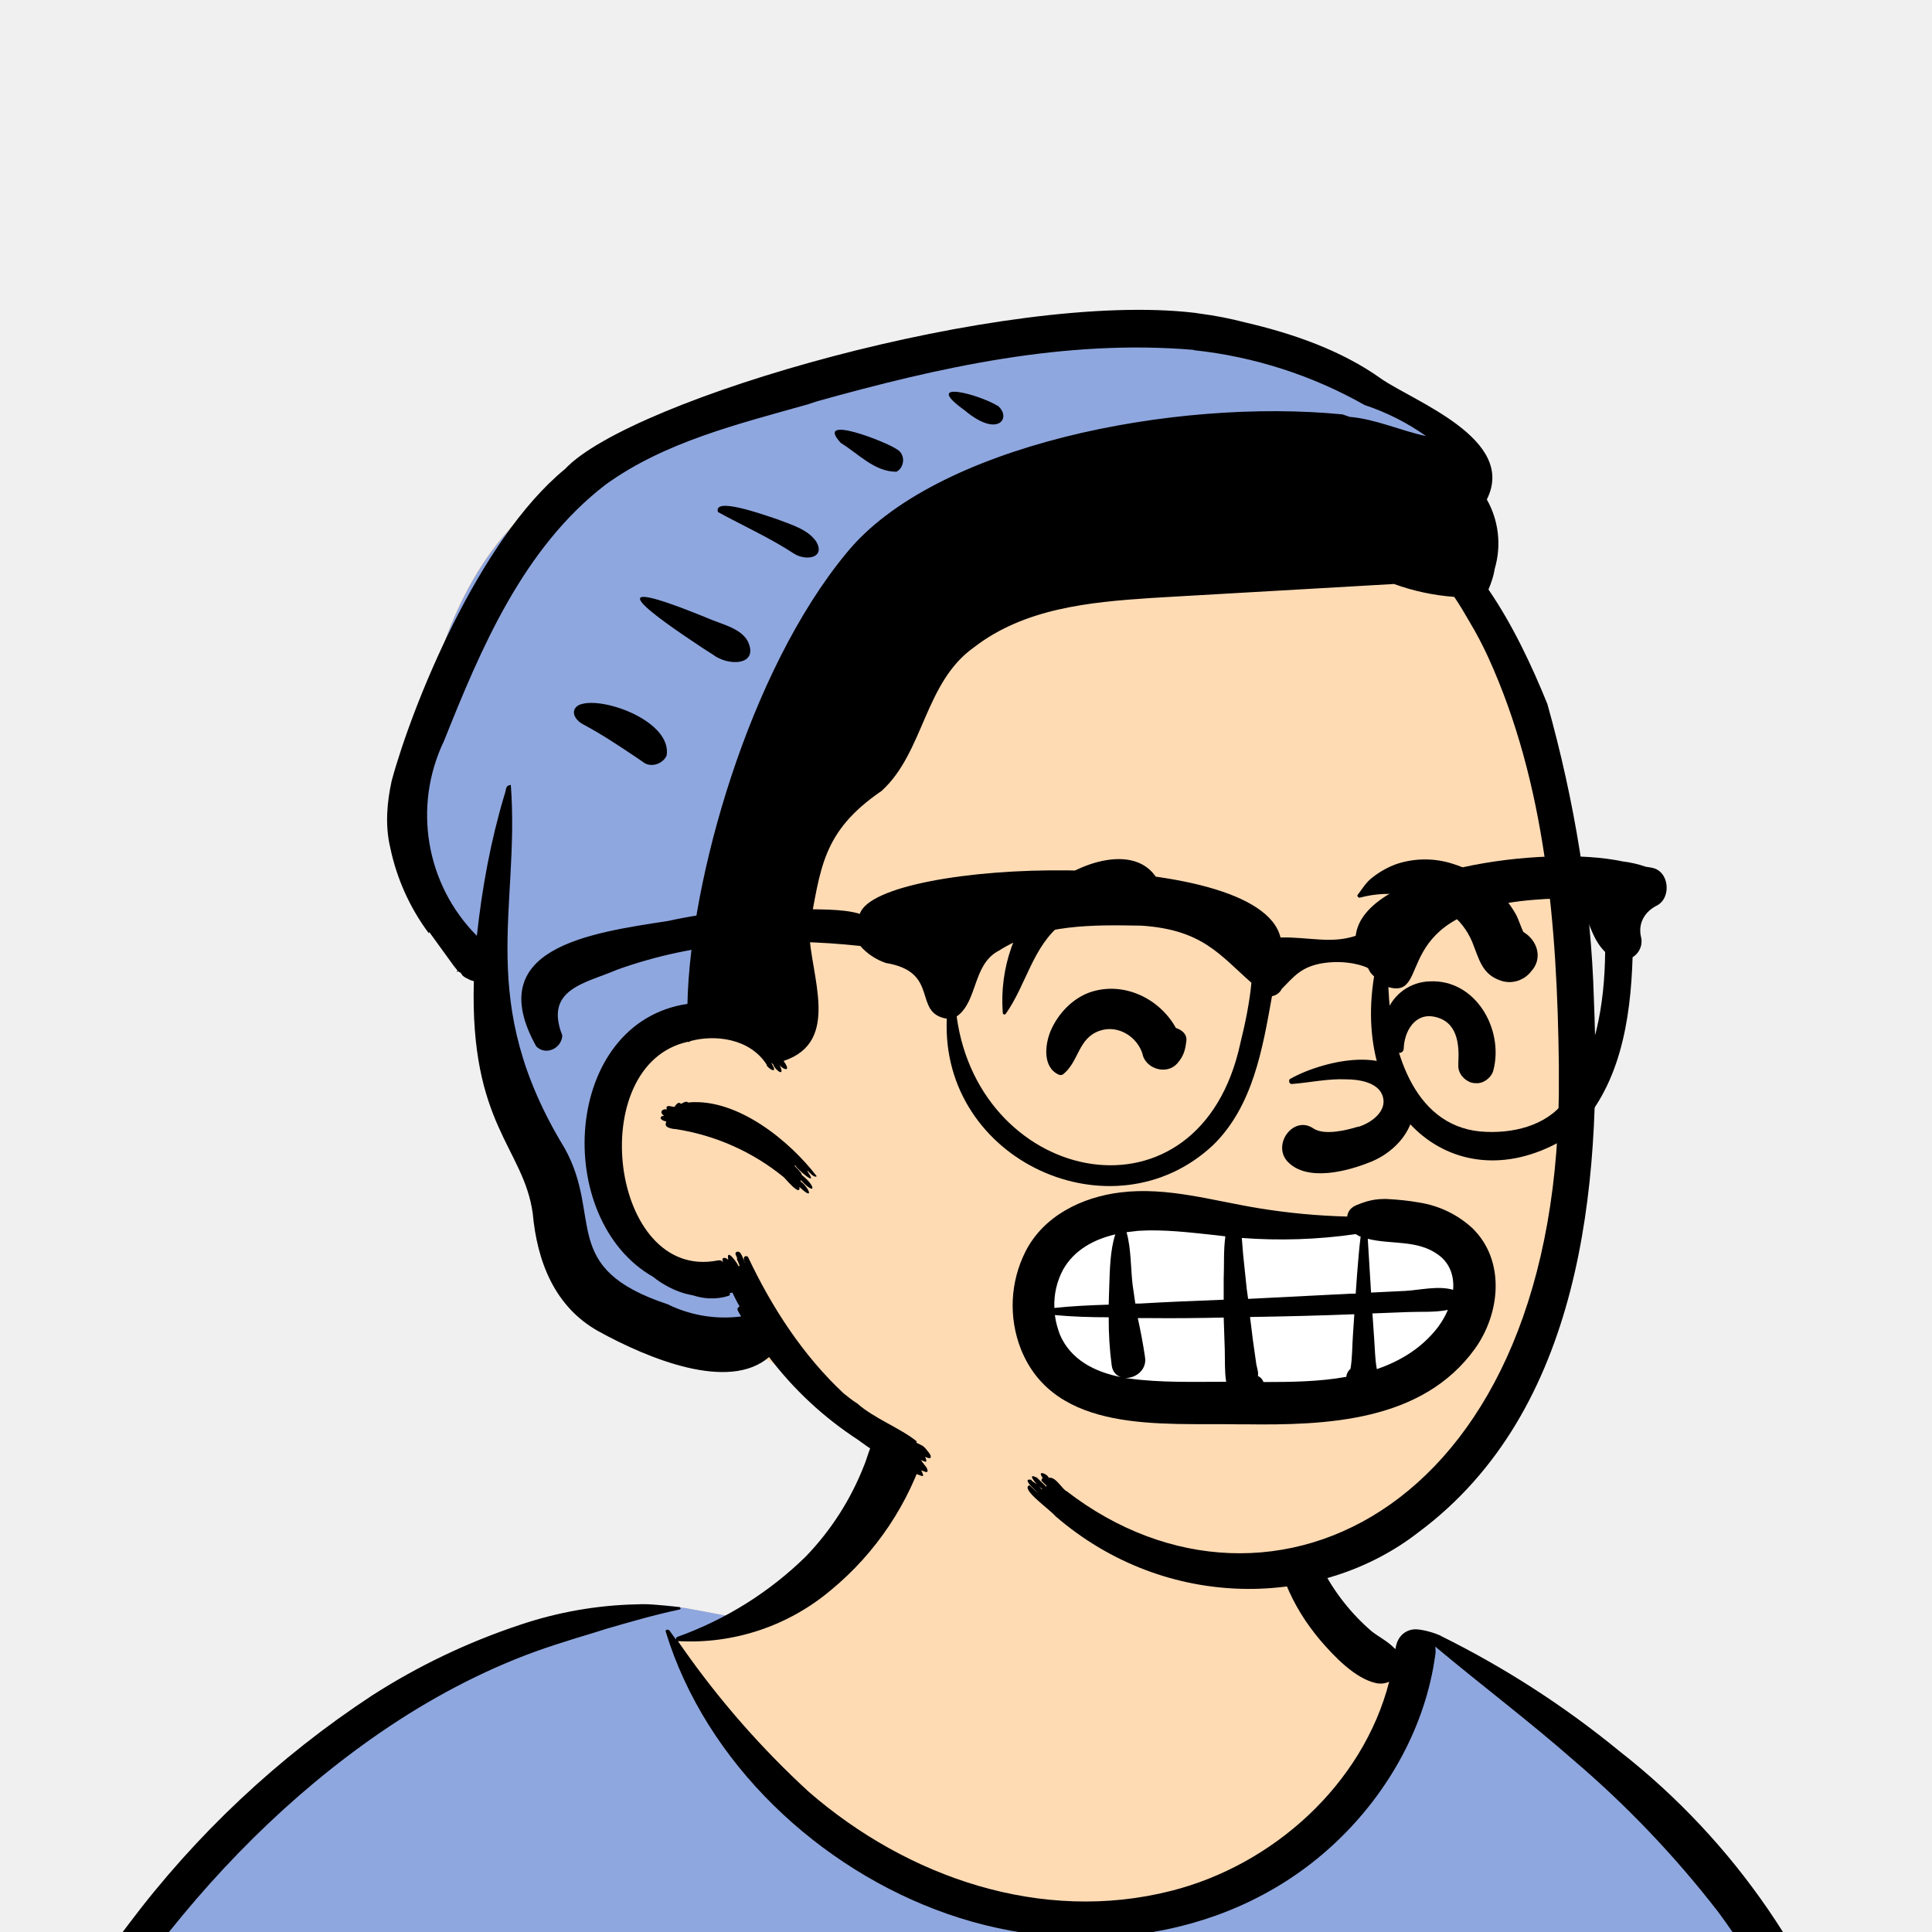
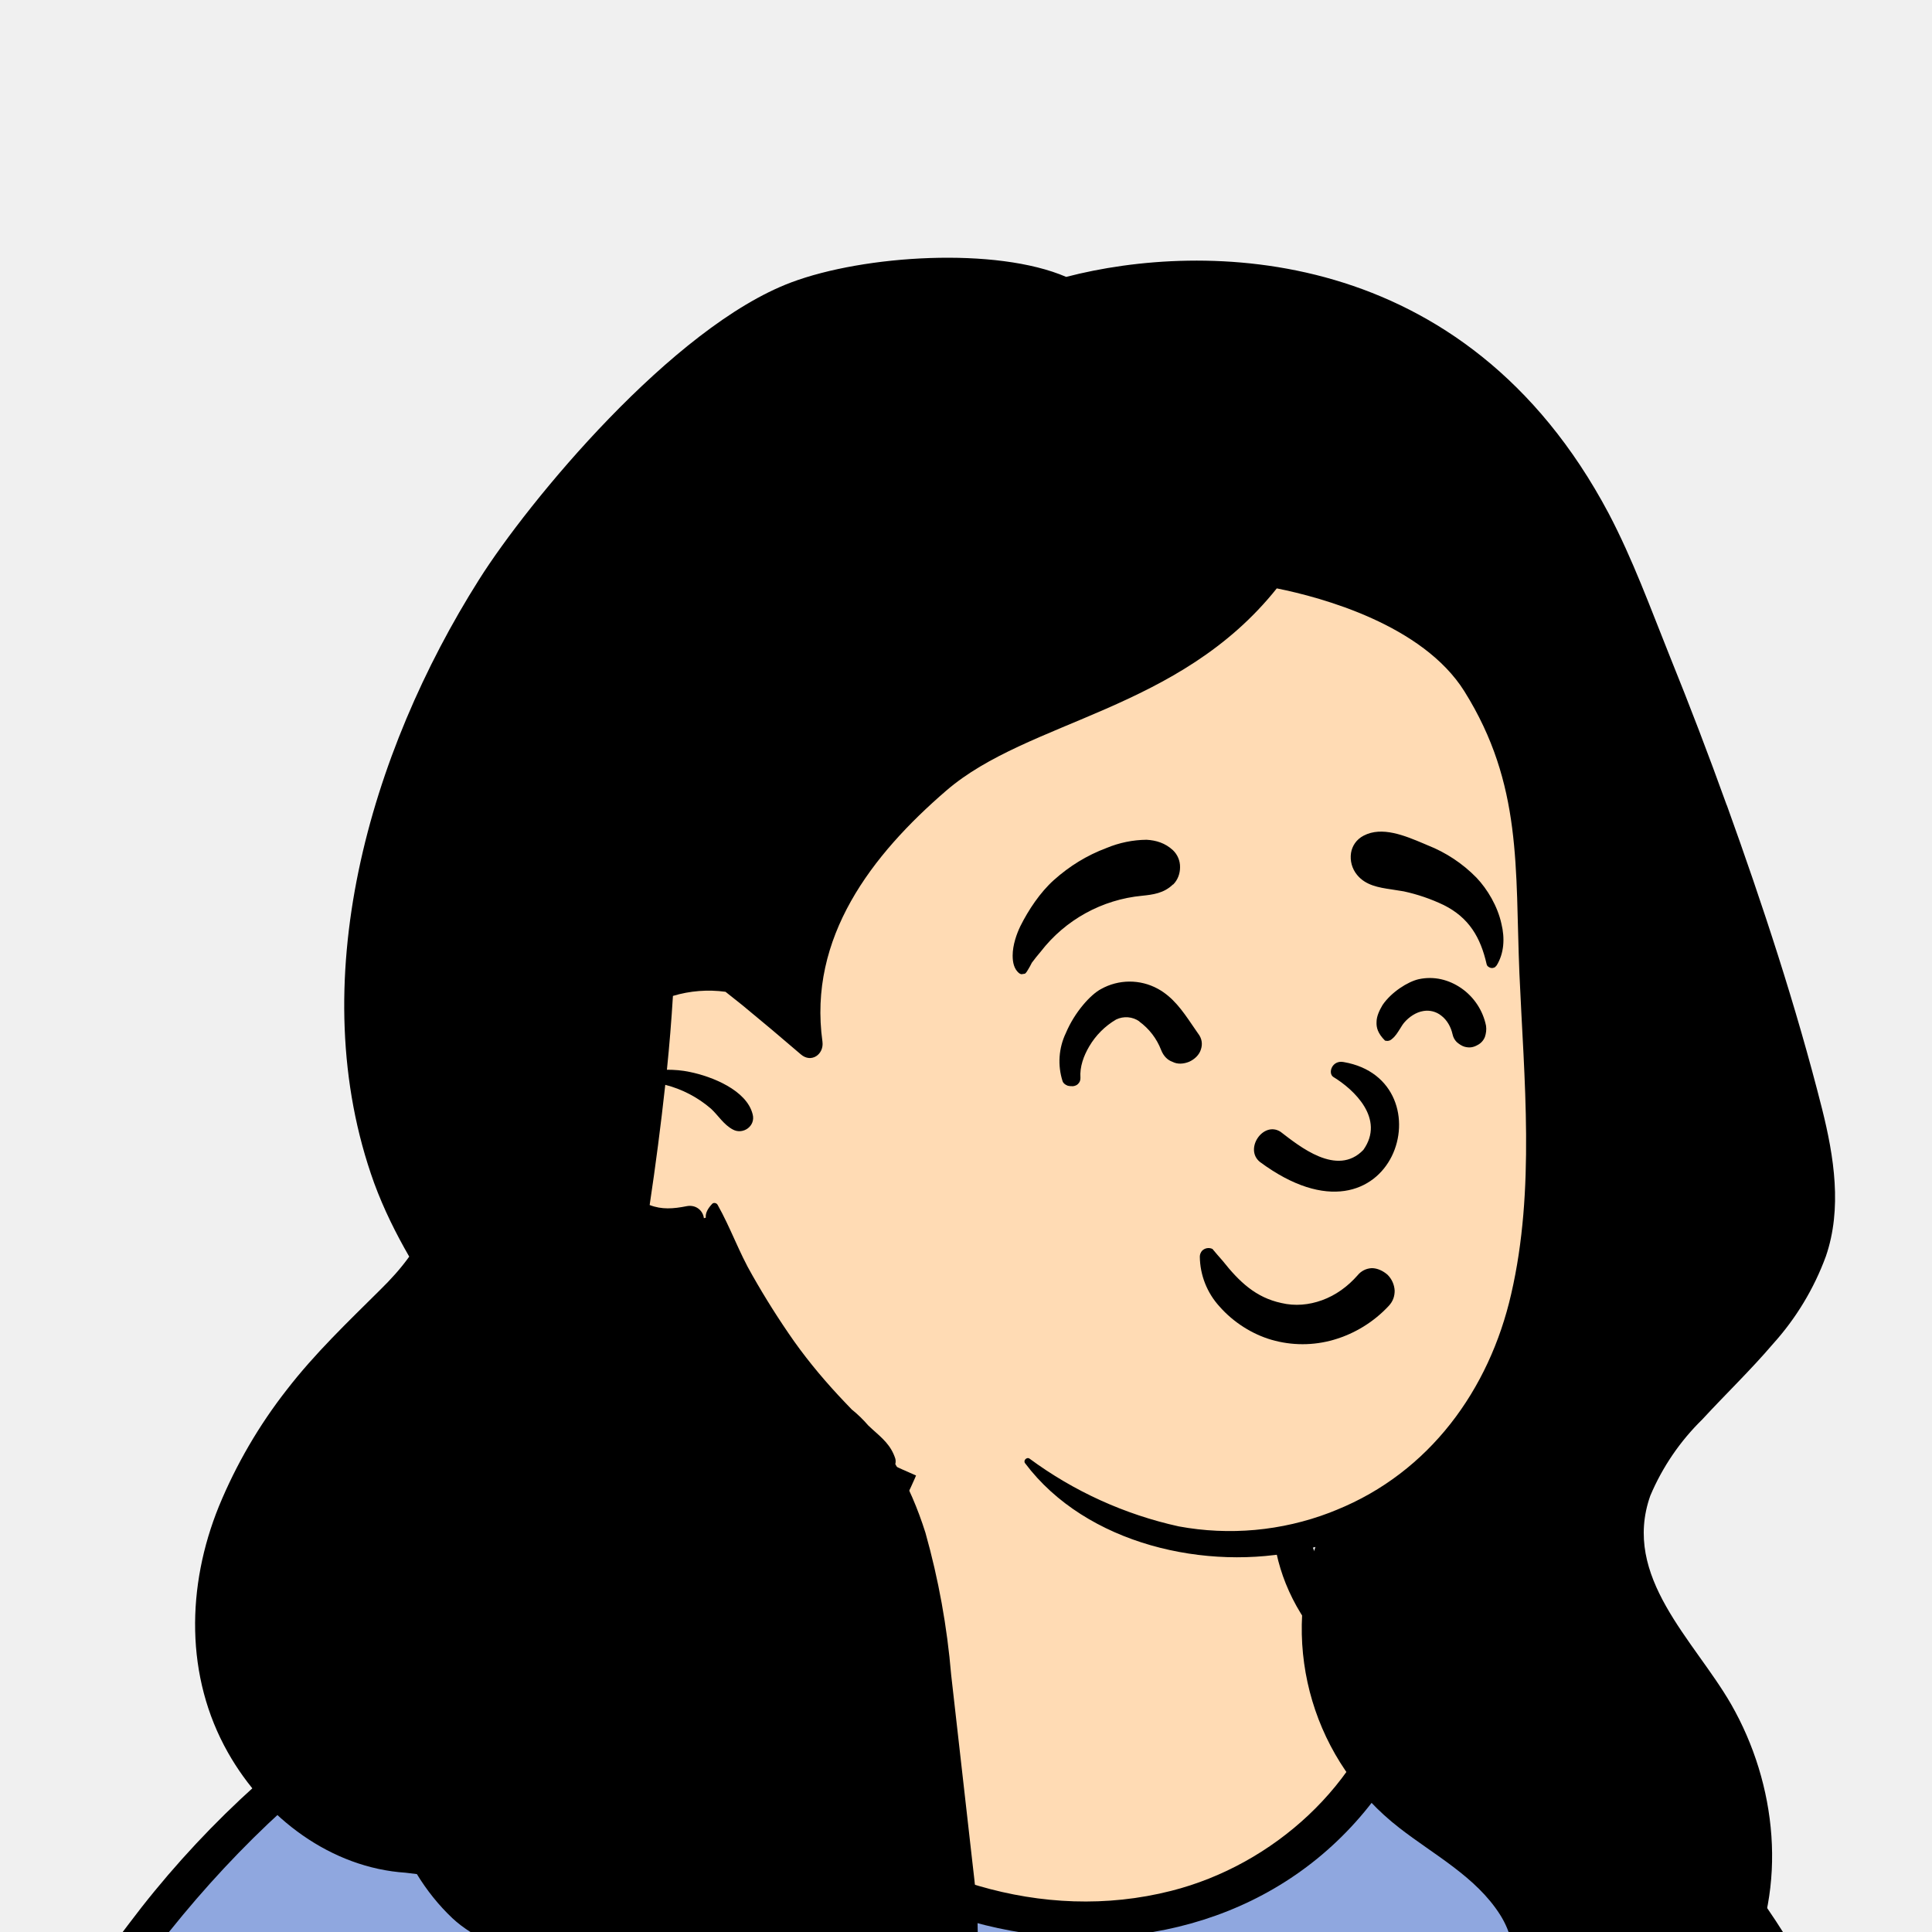
<svg xmlns="http://www.w3.org/2000/svg" viewBox="0 0 704 704" fill="none" shape-rendering="auto" width="256" height="256">
  <mask id="viewboxMask">
    <rect width="704" height="704" rx="0" ry="0" x="0" y="0" fill="#fff" />
  </mask>
  <g mask="url(#viewboxMask)">
    <g fill-rule="evenodd" clip-rule="evenodd">
      <path d="M705.3 1074a2351.1 2351.1 0 0 1-15.6-101c-1-7.7-2.5-16.4 2.7-22 7.3-8 14-14.8 14.8-26.2.8-10.7-2.8-22.4-5-32.8a809.4 809.4 0 0 0-17.3-64.7c-6.6-21.7-13.9-43.2-21.3-64.6-6.9-20-13.5-40.3-22.5-59.5-17-36.5-46-63.5-81.6-81.6-9-4.5-27-20.5-36.3-24-8.5-3.4-8.5 6.3-16.9 2.6-6.7-2.9-13-6.7-16.7-13.2-4-7-14.3-16.9-15.9-25-3.3-17.4.3-32.2-12-45.3a90 90 0 0 0-41.1-23.8c-33.7-9.3-78.5-2.8-98.8 28.5-9.7 14.9-13 33-26.2 45.1-11.4 10.7-8.8 18-23.6 23.4-.9.3-23.6-4.5-24.4-4.2-16.2-3.5-31.7 6.2-46.5 11.8a325.4 325.4 0 0 0-63 32.3 399.2 399.2 0 0 0-102.3 98.5 482.5 482.5 0 0 0-76.4 161c-1.7 6.4-3.5 13-1.5 19.4 1.7 5.3 5.4 9.2 9.8 12.4 6 4.3 18 7 17.7 15.7-.1 6.6-2.4 13.5-3.5 20-1.3 7.7-2.3 15.5-3.4 23.2-4.8 35.4-8.6 71-10.3 106.6a920 920 0 0 0-.5 106c.1 2.3.8 4.5 2 6.2-1 .4-1.2 2.4.1 2.7l2.7.5a12 12 0 0 0 7 2.4l5.5.2c19.3 4 38.6 7.9 58.1 10.8 23.8 3.5 47.6 6.3 71.5 8.7 49.2 4.8 98 3.2 147.1.6a1877 1877 0 0 1 147.4-2c49.2 1.4 98.4 3.5 147.6 4.4 55 1 110-.5 164.8-5 7.5-.5 12.2-6.5 10.7-14-8.9-44.7-19-89.1-27-134Z" fill="#ffdbb4" />
      <path d="m201 597.5 1.2-.4c14.5-5.7 29.6-14.8 45.4-11.4.5-.2 10.8 1.9 17.9 3.2l-6.7 7L247 598c40.7 67.1 88.8 100.7 144.3 100.7 55.5 0 97.7-33.6 126.4-100.7l4-1c.4 0 1 .2 1.5.4 9.3 3.6 27.4 19.6 36.3 24.1 35.6 18 64.5 45 81.6 81.6 8.7 18.6 15.2 38 21.8 57.5l.7 2c7.4 21.4 14.7 43 21.3 64.6 6.3 20.4 12 41 16.6 61.8l.7 2.9c2.2 10.4 5.8 22 5 32.8a29 29 0 0 1-3 10.7l-80.4 29 38.4 261.3c-35.1 1.5-70.3 2-105.5 1.3-49.2-.9-98.4-3-147.6-4.3-47.7-1.2-95.3-.7-143 1.7l-12 .6a946.3 946.3 0 0 1-139.5-1l-3.1-.3v-38.3l16.3-212.9-83-15.6-81.3-39.5a21.7 21.7 0 0 1-5.6-8.8c-1.9-6-.5-12 1-18l.5-1.3a492.8 492.8 0 0 1 76.4-161A399.3 399.3 0 0 1 138 629.7c19.8-13 40.9-23.9 63-32.3Z" fill="#8fa7df" />
      <path d="M232.2 584.6c5.1-.3 10.3.6 15.4 1 .4.1.6.8 0 .9-9 1.9-18 4.5-26.9 7.1l-3.8 1.2c-10 3-19.8 6-29.6 10-19.4 7.9-37.8 18.5-54.8 30.8C67.2 682.8 20 754.3-9.9 828.3a526 526 0 0 0-24.3 77c-.4 1.6-2 5.4-1 7 .7 1.3 3.6 2.1 5 2.9l4.5 2.3 25.2 12.9 2.3 1.1c38 18.6 78.4 34.4 121 35.5l.4-3.7a342 342 0 0 1 9.9-60c.3-1 1.6-.6 1.7.3 3 23.1 2 46.4 1 69.7-1.8 41-4.3 82.2-6.5 123.3-1.2 20.6-2.6 41-3.9 61.7-1.3 20.5-1.7 41.6-4.7 62-.6 4.6-6 7-10 6.6-4.4-.5-7.9-4.5-8-9 0-11.9 1.5-24 2.4-35.8l2.5-33.8c3.1-41.1 6.8-82.2 10.2-123.3a4771 4771 0 0 1 3.8-43.7C76.4 979.8 34.2 963-6.1 943.5c-.6 13.2-2 26.5-3.4 39.6-3.8 36.8-7.1 73.6-9.6 110.5a2254.2 2254.2 0 0 0-4.2 92.7l-.2 7c0 4.4-.5 8.5-4.3 11.7-3.7 3.3-8.9 3.5-12.6 0-5-4.6-4.2-10.9-4-17.1a1675.6 1675.6 0 0 1 1.8-47.2 1321 1321 0 0 1 10.5-109.5l2-14c3.5-26 7.5-52.7 15.5-77.9-3.1-1.5-6.2-3-9.3-4.7-5.5-2.7-11.2-5.4-16.6-8.4-4.2-2.5-7.9-5.8-9-10.8-1.4-5.5.6-11.5 2-16.9v-.4a502 502 0 0 1 26.6-80 523.2 523.2 0 0 1 67.8-117 353.8 353.8 0 0 1 88.7-83.3 239 239 0 0 1 53.8-25.7 142.6 142.6 0 0 1 42.8-7.5Zm90.1-66c6-6.5 18.1.2 15.2 8.8a108.2 108.2 0 0 1-34.7 52A79.4 79.4 0 0 1 247 598l1.7 2.4a321.1 321.1 0 0 0 46.1 52.6c36 31.2 84.8 48 132 36 37.1-9.4 69.8-38.8 79.4-76.2-1.3.6-3 .9-4.8.5-7.7-1.7-15.3-9.8-20.3-15.6-5.3-6.3-9.5-13-12.6-20.7-5.6-14-7.4-32.1.3-45.7 1-1.7 3-.7 3.3 1l.3 2.5c1.5 12.7 3.3 25 9.3 36.6a76 76 0 0 0 18.2 23.1c2.6 2 5.8 3.6 8.1 6l.5.4c.6-5 4.1-7.3 7.6-7.2 3.3.2 7.3 1.6 8.8 2.3l.1.1a341 341 0 0 1 65.1 42 259 259 0 0 1 88.4 129c7.5 25.3 11.8 51.4 16.3 77.4l2.8 16c4.2 23.9 8.9 48.4 18.4 70.7 2.5 5.7.6 11.1-5.5 13.4A1493 1493 0 0 1 688 953c3.7 16 6 32.5 8.7 48.5 6 34.1 13.2 68 19.4 102 3.2 17.5 6.1 35 9.3 52.3l4.7 25.2 2.4 13.6.1.7c.5 2.4 1 4.9.4 7.3-.8 2.7-2.9 4.6-4.8 6.6-1.6 1.6-3.8 1.6-5.7.7l-.7-.3c-3.4-1.6-6-3.2-7.3-7-.7-2.5-1-5.2-1.5-7.7a3535.6 3535.6 0 0 1-7.8-43.6l-1.6-9.1c-5.2-31.4-10.2-62.9-12.8-94.5-1-14-2.3-28.1-3.5-42.2l-.9-10.5c-1.1-13.3-2.5-27-2.7-40.5l-4.5 1.6L657 964c-5.5 2-12.5 6-18.4 5.2-2.9-.3-5-1.2-6.8-2.9 2 28.8 4.8 57.4 8.5 86a1965.7 1965.7 0 0 0 22 135c.6 3.2 1.4 6.4 1.9 9.6.5 3.7-.5 5.9-2.5 9-1.7 2.4-5 3.7-7.8 2-3.6-2.3-5.5-4.3-6.5-8.4-1-3.7-1.6-7.6-2.3-11.4a1654.2 1654.2 0 0 1-11.4-65.2c-7.8-52-12.7-104.4-15.2-156.8a1388 1388 0 0 1-1.4-77.8c0-13.3.5-26.6 1.4-39.9 1-13.4 3-26.5 4.8-39.8 0-.5.7-.5.7 0 .8 14.9 2.1 29.8 2.8 44.7.6 14.3.9 28.5 1.4 42.8.6 18.7 1.5 37.5 2.7 56.2a9.6 9.6 0 0 1 8.5-3.1c4.7-1 9.7-3.4 14.1-5l16.8-5.5 26.4-8.7a679 679 0 0 1-18-80.8l-2-12.3c-4-24.2-8.5-48.5-15.8-72a229.8 229.8 0 0 0-34.8-68.2 370.2 370.2 0 0 0-52.7-55.3C557 627 539.7 614 523 600c.1.9.2 2 0 3-3.5 25.9-17 50-35.8 67.9-37.7 36-93.6 43.4-142 26.5-46.7-16.3-88-55-102.6-102.8-.3-.8.8-1 1.3-.5l2.4 3.3c0-.4.2-.9.7-1a129 129 0 0 0 46.6-29.2 100.2 100.2 0 0 0 21.3-33.3l.4-1c1.7-5 3.2-10.2 7-14.2Z" fill="#000" />
    </g>
    <g transform="matrix(.99789 0 0 1 156 62)">
-       <path fill-rule="evenodd" clip-rule="evenodd" d="M244.8 58.7c44.8 0 98.5 21.7 103 22.1h.2c2.4 0 11.8 7.2 28.1 21.5L358.4 137l1.4 1.4c7 6.6 12.8 12.6 17.4 17.3 37.8 38.6 44.6 190.3 35.7 243.2-9 53-25.4 104.7-102.2 104.7-76.8 0-162.3-46.2-175.4-60.6a37.4 37.4 0 0 0-29.6-13.8c-.4-.5-.9-1-1.3-1.7l-1.6-.2a99.6 99.6 0 0 1-32.6-8.8C57.4 411 43.4 373 43.4 364.7c0-8.3-21-68.8-21.5-75.2v-.1c0-5.4-27.4-30-27.4-37.7 0-7.8-5.6-7.4 0-34.9l1.6-8C2 179.5 13.5 131 57.4 109.9c48.3-23 142.2-51.2 187.4-51.2Z" fill="#ffdbb4" />
-       <path d="M117.7 298.3s-20.2 9.6-40.4 25.2c-20.1 15.5-10.2 16-10.2 16s-.8 33.5 5.4 46.7c6.2 13.3 43 15.6 43 15.6l6.2 21-.8 9.6a33.5 33.5 0 0 0-15.2-3c-.4-.5-.9-1-1.3-1.7l-1.6-.2a99.6 99.6 0 0 1-32.6-8.8c-12.8-7.3-26.9-45.4-26.9-53.7 0-4.7-6.6-25.8-12.5-44.6-4.6-14.6-8.7-27.8-8.9-30.6v-.1c0-2.5-5.6-8.8-11.8-15.8-7.4-8.4-15.6-17.7-15.6-22 0-2.2-.5-3.8-1-5.6-1.3-4.3-3-9.7 1-29.2l1.6-8c5.9-29.3 17.4-77.8 61.3-98.9C105.7 87.1 199.6 59 244.8 59c35.3 0 76 13.5 94 19.4 4.9 1.6 8 2.6 9 2.7h.2c2.4 0 11.8 7.2 28.1 21.5l-4.1 8.1c-54.1 1.6-143 6.4-181.9 21.2-57.7 21.9-72.4 166.4-72.4 166.4Z" fill="#8fa7df" />
-       <path fill-rule="evenodd" clip-rule="evenodd" d="M50 108.9C74 83.3 210.8 43.8 280 52l2 .3c5.5.7 11 1.8 16.4 3.2 17.3 4 35.2 10.2 49.6 20.5 12 8.3 49.7 22 38.6 44a32.5 32.5 0 0 1 2.9 25.2c-.4 2.6-1.2 5-2.3 7.6 8.9 13 15.8 27.7 21.5 41.7 9.9 35.2 16 71.9 17 107.8 2.9 68.3-4.6 149.9-64 194-36 28-92.2 29-132.6-5.8-2.3-2.7-13-10-9.5-11.3a102.7 102.7 0 0 0 3.3 3l-1-1c-2-1.8-4.6-4.5-1.7-4l.4.5 1.5 1h.1c-1.7-1.8-2.7-3.6-.2-2.4l.3.1 3.5 3.4v-.4l-1-1c-1.1-1-1-1-.4-1.9-2.3-3.1 2-1.3 2.2 0 2.6-.6 5 4.3 6.6 4.9 74 56.9 181.4 6.4 179.7-152.1v-3.1c-.6-50.7-4.8-102.8-25.8-148.7a132 132 0 0 0-6.8-12.9c-1.8-3.1-3.6-6.2-5.6-9.1a82.5 82.5 0 0 1-22-4.7l-80.1 4.6-8.5.5c-22.8 1.5-46.4 3.8-64.8 18-18.1 12.8-18.2 38.2-33.7 52.3-22 15-22.2 28.5-26.5 50.6.4 16.6 11.9 40.8-9.3 47.8 3.6 5-1.4 2.6-1.8.8 3.1 6-1.6 2.3-2 .4l-.7-.5c3.2 5.1-2 1.5-1.7.6-6.2-9.6-19-11-28-8.5 0 .3-.5.4-.7.2-38.2 8.3-28.4 87.4 10.8 79.7 1.7-.3 1.6.5 2 .6-1-2.4 1.6-1.4 1.6-1H109.6c-.9-4.8 4 2.3 3.7 2.5l.4-.1-.1-.5c-.8-2.2-.8-1.2-.8-2.5-.6-1.5-.6-.9-.5-1.9 2.2-1.6 2.8 3.4 3.5 3.8-1.2-1.7-.2-3.1 1-2.2 8.8 18.6 20.2 36 34.9 49.7 1.6 1.3 3.2 2.6 5 3.7 6.2 5.5 15.8 9 21.7 13.8l-.1.3v.1l.2.2 2 1c.7.5 1.2 1 1.7 1.7.5.6 1 1.2 1.3 1.9.2.8-.2 1.2-1 .8-.4 0-.7-.2-1-.4v.1c.1.2.9 2 0 1.7h-.1l-1.5-.6 1.6 2.1c.5.5.8 1.1.9 1.8 0 .4-.2.5-.6.5l-1.7-.6.1.3c.4.8 1 2.1 0 1.7a32 32 0 0 1-2.6-1c0 .2-.2.2-.5.1-2.6-1-5.2-2-7.7-3.5l-6.5-4.7c-2-1.2-4-2.6-6-4.1a129 129 0 0 1-32.4-30.1c-14.7 12.7-44.1.6-62.3-9.4-16-8.9-22.4-25.4-24-43-3.4-24-23-32.2-21.5-84.6h-.1c-.8-.2-1.4-.4-2-.8-.8-.3-1.4-.7-2-1.2l-.7-1-1-.6-.1.1c-.5.6-.2-.2-.1-.4L9.4 290l-9-12.4v.2l-.2.2a79.2 79.2 0 0 1-14-31c-2-8.3-1.2-16.8.5-24.5C-6 195.6 18.2 134.9 50 108.9ZM223.5 480l-.4-.3.4.4c.2.2.3.4.7.6v-.2l-.7-.5Zm56.1-414.5c-46.9-4-93 6.3-137.8 18.8l-3 1c-25.5 7.2-52.4 13.7-74 29.3-30 23-45.5 59.6-59 93.4a62.3 62.3 0 0 0 12 71c1.9-17.4 5-34.4 10-51.1 1-2.7.2-3.5 2.4-3.9 3.4 45.3-13.1 78.7 19.6 132.3 14.2 25.3-2.3 43.8 37.8 57l1 .5a47.3 47.3 0 0 0 25.7 3.9l-.7-1.2c-.7-1.2-1-1.8.1-2.4v-.1c-1-1.7-1.8-3.4-2.6-5l-1 .2c.2.4.2.8-.4 1-2.2.7-4.5 1-6.8.9h-.5a23 23 0 0 1-5.7-1.1l-1.5-.3c-4.7-1-9.7-3.7-13-6.4-37-21-33.2-92.7 12.5-99.5.9-45 22.4-121.2 58-164.2 32.1-39.5 120-56.6 181.2-50.6l2.6.9c9.5.8 18.5 5 27.9 7A85 85 0 0 0 342 85.6a161.7 161.7 0 0 0-62.4-20Zm-187 274.6c2.4-1.4 2.1 0 2.7-.4 17.7-1.5 36.7 14 46.6 26.9-.8.8-2.9-1.6-3.3-2l-.1.1.2.4c4 5.8-3.9-1-4.6-2.4-.2 0-.3.1-.4 0 .6.7 2.5 2.3 2.8 3.5l.5.4c4.8 4 4.4 7.2-1 1.3.1.3.2.6 0 .8h.3c2.7 2 4.9 7.2-.7 1.8.5 4-5.6-3.6-5.8-3.6a82.3 82.3 0 0 0-39.6-17.5h-.4c-2.5-.4-3.6-1-2.8-2.7-3-.7-2.3-2.2-.8-2.1-2.2-1.4-.3-2.8 1-2.3-.9-2.3 2.5-.7 2.8-1 1.8-2.8 2.3-.5 2.6-1.2Zm-37-145.4c8.4-3 33.5 6.2 31.5 18.6-1.2 2.8-5.1 4.4-8 2.8l-3.5-2.4c-6.3-4.2-12-8-18.7-11.6-3.7-1.8-5.3-5.7-1.4-7.4Zm48.2-18.3-3.3-2.1c-17.6-11.6-42.6-29.1 1.7-11 5 2.2 11.8 3.5 14.5 8.3 4.3 8.9-7 9.4-12.9 4.8Zm2-52c-1.4-5.3 16.2 1 21.4 2.7l.8.3c5 1.9 10.7 3.6 13.7 7.9 3.5 6-3.6 7.2-8 4.5-9-5.9-18.9-10.3-28-15.3Zm44.9-25c-10-10.8 16.7-.4 20.6 2.4l.2.1c3 2.1 2.3 6.6-.5 8-8 0-13.8-6.5-20.3-10.5Zm45.2-11.9c-15.8-11.3 5-6 12.3-1.5 4.9 4.4-.2 11.7-12.3 1.5Z" fill="#000" />
+       <g fill-rule="evenodd" clip-rule="evenodd">
+         <path d="M432 270c-3.9-62.1-24-132.7-83.5-163.2-131-52.6-303.1 79.8-312.2 215-3.2 46.3 22.5 96.9 69.4 109.7 10.5 13.9 26.3 22.3 41.9 29.6 185.6 96.3 305.5 18 284.3-191Z" fill="#ffdbb4" />
+         <path d="M474.2 231.4c-6.6-18.3-13.5-36.3-20.8-54.3-7-17.4-13.5-35.3-22.3-52C378.4 26 282.7 26 233 38.9c-25.6-11-73.7-8-100.4 2-43.3 16.2-96 79.8-114 108.3-39.9 63-64.7 147-38.3 219.9 3.5 9.5 7.9 18.3 12.8 26.8-3 4.2-6.7 8.3-10.7 12.2-11.8 11.7-23.7 23-34 36.3a180.4 180.4 0 0 0-24.8 42.5c-11.8 29-12.4 62 3.3 89.7 13.6 24 37.7 42 64.9 43.8l4.1.5c3.6 5.9 8 11.4 13 16.1C24.4 651.5 61 659 82 659.5L85 662c12.8 10 26.2 20.1 40.8 27.3 10 4.9 23 8.9 33.3 5.4 4.7 3.1 12.4 2.5 17 0A45.2 45.2 0 0 0 194 675c9.2-18.9 7-39.6 4.6-59.7l-7.6-67a276 276 0 0 0-9.4-51.8c-2.8-8.8-6.3-17.1-11-25a4 4 0 0 0 0-2c-1.6-4.9-4.7-7.4-8.5-10.8l-1.4-1.3a45 45 0 0 0-6-5.8l-2.4-2.5c-6.7-7-13-14.4-18.7-22.4a293 293 0 0 1-15.2-24c-4.8-8.2-8-17.4-12.7-25.7-.4-.7-1.5-.9-2-.3-1.5 1.6-2.5 3.3-2.3 5l-.7.2c-.3-2.7-2.8-5-6.2-4.4-5 1-9.2 1.3-13.6-.4a1112.5 1112.5 0 0 0 5.7-43.8 41.2 41.2 0 0 1 16.7 8.7c2.7 2.5 4.6 5.8 8 7.6 3.7 2 8.4-1.3 7.2-5.6-2.2-8.8-15-13.8-23-15.4-2.8-.6-5.6-.8-8.3-.8a657.6 657.6 0 0 0 2.2-26.9 45.4 45.4 0 0 1 19.2-1.5l6.3 5a1256 1256 0 0 1 21.2 17.8c3.8 3.3 8.5 0 7.9-4.6-5.3-38 18-68.1 45.2-91.5 30.1-25.9 84.9-28.9 120.7-73.7 16.5 3.3 53.3 13.3 68.5 37.5 21.3 34 18.5 64.4 20.1 102.9 1.7 38.5 5.8 78.7-3 116.7-8 35-29.9 65-63.8 78.7l-2.5 1a102.6 102.6 0 0 1-55.1 5 144 144 0 0 1-54.5-24.7c-1-.7-2.4.7-1.6 1.7 22.3 29.6 66.3 39.5 101.2 31.7l4.8-1.2a91.7 91.7 0 0 0 30.7 102.4c12.6 9.8 28 17.8 36.8 31.7 8 12.7 5.5 27-8 34.3-3.5 1.9-4.8 7.9-1.4 10.5l4 3c7.5 5.8 28.5 16.6 31.9 17 30 3.6 50.3-18.5 63.3-44.6 15.2-30.6 11.2-67.9-5.5-97-13.5-23.4-40-46.4-29.5-76a85.5 85.5 0 0 1 19-27.8c8.5-9.2 17.6-17.9 25.8-27.5a98 98 0 0 0 19.3-31.9c6-17.4 3-36.3-1.4-53.8-9.5-37.5-21.7-74.4-34.8-110.7Z" fill="#000" />
+       </g>
    </g>
    <g transform="translate(315 248)">
-       <g fill-rule="evenodd" clip-rule="evenodd">
-         <path d="M79.2 197.8c11-6.6 51.7-1.8 83.8 0 25.5 1.4 43.7-1.4 49.5 2.5 13.1 8.9 6.8 51.7-16 57.6-22.6 5.8-106.6 14-121 0-14.6-14-15.9-48.3 3.7-60.1Z" fill="#fff" />
-         <path d="M93.3 186.5c17.2-2.1 33.8 3.1 50.6 5.8a236.6 236.6 0 0 0 32 3c.2-1.6 1-3 3-4 4-1.7 7.1-2.5 11.4-2.4 4 .2 8 .6 11.9 1.3a37 37 0 0 1 19.4 9.4c12 11.8 10.1 30.9.9 43.8-19.2 26.7-54.1 28-84 27.6h-2.8c-27.3-.5-66.3 3.6-78.7-27.4a43.6 43.6 0 0 1 1.7-35.6c6.6-13 20.6-19.8 34.6-21.5Zm85.2 44.4h-.2c-12.6.5-25.2.8-37.8 1a500.6 500.6 0 0 0 2.3 17.3c.2 1.1.8 2.8.6 3.8v.4a3.8 3.8 0 0 1 2 2.2c9.8 0 20.3-.1 30.2-1.9v-.2c.2-1.3.8-2.1 1.5-2.7.7-4 .6-8.4.9-12.4l.5-7.5Zm-47.6 1.2c-9 .2-18 .3-27.1.2h-4.2c1 4.6 1.9 9.2 2.6 14 .9 4.8-3.4 8-7.2 7.8l1.3.2c11.6 1.6 23.7 1.2 35.5 1.2-.6-3.7-.4-8-.5-11v-.5l-.4-11.9Zm-61.5-.8c.3 2.4 1 4.8 1.8 7 4 9.3 12.8 13.6 22.2 15.5-1.7-.6-3-2-3.3-4.2A128 128 0 0 1 89 232c-6.6 0-13.1-.2-19.6-.8Zm143.2-2c-4.7 1-10 .6-14.6.8l-12.9.5.6 8.8c.3 3.7.3 7.7 1 11.5 8.7-3 16.4-7.7 22.2-15.2 1.4-1.9 2.7-4 3.7-6.4ZM91.4 201.8c-7.8 1.8-15 5.7-19 12.8a27 27 0 0 0-3.2 14c6.5-.7 13.2-1 19.8-1.2l.1-3.6.1-3c.2-5.9.3-13.2 2.2-19Zm40 .7-3.3-.4c-9.5-1-19-2.2-28.4-1.6l-4.2.5c1.7 6 1.5 13.1 2.2 19.1l1 6.9h1.7c10.1-.6 20.3-1 30.5-1.4V218c.2-4.8-.1-10.3.6-15.4Zm47.6-.8a190.6 190.6 0 0 1-41.5 1.4l.5 6.2 1.3 12.4.5 3.6 37.5-1.9h1.7l.5-7c.4-4.6.7-9.2 1.3-13.8l-.4-.1-1.4-.8Zm4.4 1.7 1.2 19.6 8.2-.4 4.2-.2c5.3-.3 12.2-2 17.5-.4.4-4.8-1-9.5-5.3-12.7-7.7-5.7-17.3-3.7-25.8-5.9Zm-28.2-58.3c12.3-7 43-14.2 45 7.9 1 10.1-6.6 18.6-15.5 22.3l-.3.1c-8.3 3.4-23 7.3-30.1 0-6-6.2 2-17.2 9.3-12.2 3.9 2.6 11.9.7 16.1-.6h.3c4.6-1.4 10.7-5.7 8.8-11.3-1.7-5-8.8-6-13.3-6-6.7-.3-13.2 1.2-19.8 1.7-1 0-1.3-1.4-.5-2Zm50.8-35.5c16.7-.8 27 17.4 23.2 32.3-.6 2.6-3.5 5-6.3 4.8h-.7l-1-.2c-2.7-.8-5-3.5-4.8-6.4v-.8c.4-7-.4-15.1-8.7-16.8-7.1-1.5-11 5.3-11.2 11.6 0 1.1-1.2 2-2.2 1.3-5.2-3-6-9.3-4-14.6a17.2 17.2 0 0 1 15.7-11.2Zm-123.6 3.9c12.2-4 25.2 2.4 31.1 13.1 2 .6 4.1 2.2 3.8 4.6-.4 3.5-1 5.7-3.4 8.4-3.8 4.1-11 2-12.5-3.1v-.2c-1.9-6.6-9.1-11-15.7-8.7-7.8 2.7-7.5 10.9-13 15.6-.6.6-1.4.7-2.1.3-5.8-2.8-4.8-11.1-2.7-16 2.7-6.2 8-11.8 14.5-14ZM66 76.7c9.8-10 35.5-19.7 42.2-1.2 1.3 3.5-1.5 8.2-5.1 9-6 1.2-11.4-1.4-17.3-1a26 26 0 0 0-13.8 5c-10.7 8.3-13 22.3-20.5 32.9-.4.5-1 .3-1.1-.3a58.4 58.4 0 0 1 15.6-44.4ZM194 66.8a33 33 0 0 1 20.5 0 39.7 39.7 0 0 1 23 18.6c.8 1.5 1.7 4.4 2.6 6.2 5.1 3 7.3 9.7 2.7 14.5l-.2.3-.6.6a9.9 9.9 0 0 1-9.6 2.5c-7.5-2.2-8.4-8.1-11-14.4a25.8 25.8 0 0 0-8.3-10.6 39.8 39.8 0 0 0-32.6-5.4c-.5.1-1.1-.6-.8-1 2-2.6 3-4.6 5.7-6.6 2.6-2 5.5-3.6 8.6-4.7Z" fill="#000" />
-       </g>
+       <path fill-rule="evenodd" clip-rule="evenodd" d="M171 240.2a40.7 40.7 0 0 1-22.7 0c-6.9-2-13.8-6.3-18.9-12.1a27.4 27.4 0 0 1-7.2-18.2c0-.8.3-1.4.7-2a3.3 3.3 0 0 1 3.9-.8 174.4 174.4 0 0 0 3.7 4.3c6.1 7.7 12.1 13.4 21.4 15.4 5 1.2 10.1.7 14.8-1 5-1.8 9.4-5 13-9.1a7 7 0 0 1 5.2-2.6c2 0 4.1 1 5.7 2.4a8.8 8.8 0 0 1 2.6 5.8c0 1.9-.5 3.8-2.2 5.6a44.3 44.3 0 0 1-20 12.3Zm-.2-95.8c7.6 4.6 19 15.3 11 26.6-9.6 10-23.4-1.4-30.2-6.6-6.3-4-13.3 6.3-7.5 11 49 36.3 69-29.8 30.5-36.4-4.2-.8-5.8 4-3.8 5.4Zm-70.6-20.2a8.4 8.4 0 0 0-8.5-.7 27.5 27.5 0 0 0-9.8 9.8c-2 3.4-3.5 7.4-3.2 11.5 0 1-.3 1.6-.9 2.2-.4.4-1 .7-1.8.8-.6 0-1.3 0-2-.2-1-.4-1.6-1-1.8-1.6a23.8 23.8 0 0 1 1.2-17.6c3.2-7.6 9-14 12.8-16a21.4 21.4 0 0 1 20.7-.1c5.5 3 9 8 12.4 13l2.2 3.2c1.6 2 1.7 4.1 1.1 5.9-.6 2-2.3 3.6-4.3 4.5-2 .8-4.2 1-6.1 0-1.7-.6-3.2-2-4.1-4.3a23.1 23.1 0 0 0-8-10.4Zm123.2 8.6c-1.6.9-3 1.1-4.8.6-1-.3-2-1-2.8-1.7a5.6 5.6 0 0 1-1.5-2.8c-.6-2.7-2-5.2-4.1-6.8a8.2 8.2 0 0 0-6.5-1.7c-2.7.4-5.3 2.2-7 4.2-.6.7-1 1.4-1.5 2.2-.9 1.4-1.7 2.8-3 3.8-.4.4-1 .7-1.7.7l-.8-.1c-2.7-2.7-3.2-4.8-3.1-6.8 0-2 1-4.2 2.2-6.2 3.2-4.7 9.2-8.5 13.2-9.4 5.6-1.2 11 .2 15.5 3.3a22 22 0 0 1 9 13.7c.2 1.4 0 2.8-.4 4a5.6 5.6 0 0 1-2.7 3Zm-111-58.5c-3.3 3.2-7.3 3.7-11.2 4.1a53 53 0 0 0-37 20.4 74.6 74.6 0 0 0-3.2 4 28 28 0 0 1-1.5 2.7c-.5.9-.8 1.1-1 1.3l-1.3.2a2 2 0 0 1-1-.5c-1.7-1.5-2.2-3.8-2.2-6.3 0-3.9 1.5-8 2.8-10.7 3-6 7.2-12.3 12.2-16.8 5.7-5.1 12-9 19.2-11.7a39 39 0 0 1 14.6-3c3.5.2 6.8 1.2 9.6 3.8A8.4 8.4 0 0 1 115 68c0 2.3-.8 4.6-2.5 6.3Zm117.8 29.6c-.2.4-.5.6-.8.7a2 2 0 0 1-2-.3c-.4-.2-.6-.6-.7-1-2.2-9.7-6.4-16.9-15.6-21.5a66 66 0 0 0-14.6-5l-4.4-.7c-4.8-.7-9.5-1.5-12.6-5.3a10.2 10.2 0 0 1-2.2-8c.4-2.5 1.9-4.9 4.6-6.3 6.7-3.5 15 0 21.9 2.9l1.4.6A51 51 0 0 1 223 71.8c4 4.2 7.7 10.4 9.1 16.8 1.3 5.3 1 10.8-1.8 15.3Z" fill="#000" />
    </g>
    <g transform="translate(279 400)" />
    <g transform="translate(179 343)" />
-     <g transform="translate(203 303)">
-       <path fill-rule="evenodd" clip-rule="evenodd" d="M367.1 98.3c-6.7 9-19.2 12-30.7 11-24.8-2.4-32.6-30.6-33.5-52.6 16.7 4.7-1.4-28.5 55.6-32 20-1.8 14.5 10.3 23.4 19.2-.2 18.6-3.3 38.8-14.8 54.4ZM249 77c-14.7 68.6-95 52.3-103.4-9.6 7.8-5.5 5.7-19 15.4-24 15.3-9.8 34.5-9.4 52-9.1 22.2 1.5 28.5 10.7 40 20.8-.6 6.7-2.2 14.7-4 21.9Zm150-63.8-2.4-.4a39 39 0 0 0-8.3-1.9C359.7 4.7 293.7 13.8 291 38c-9 3-17 .4-27.4.6-8-33.5-146.6-28.8-153.3-8.6-6.5-2-16-1.5-23.3-1.8-15.6-.3-31.3 1-46.6 4.4C11.6 37-27.5 42.5-7.6 78.3c3.5 3.5 9.3.7 9.5-4-6.7-17 8.5-19 20.1-24 29-10.4 58.6-11.8 88.5-8.6 2.3 2.7 5.7 5 9.3 6.2 20 3.3 9.5 18.2 22.2 20.3-2.3 51.9 60.6 80.2 97 46.1 14.6-14.2 18.1-35.3 21.5-54.3a5 5 0 0 0 3.6-2.7c4.3-4.3 7-8.2 15.4-9.4 8.5-1.2 15 1.2 16 1.9l.7 1.3c.4.7 1 1.2 1.5 1.7-8.4 51.6 31.7 84.2 72.2 57.5 17.5-16.6 21.3-41.9 22-64.5a6.8 6.8 0 0 0 3-7.7c-1-4.9 1.6-9 5.8-11.1 5.5-2.8 4.6-12.7-1.8-13.8Z" fill="#000" />
-     </g>
+     <g transform="translate(203 303)" />
  </g>
</svg>
